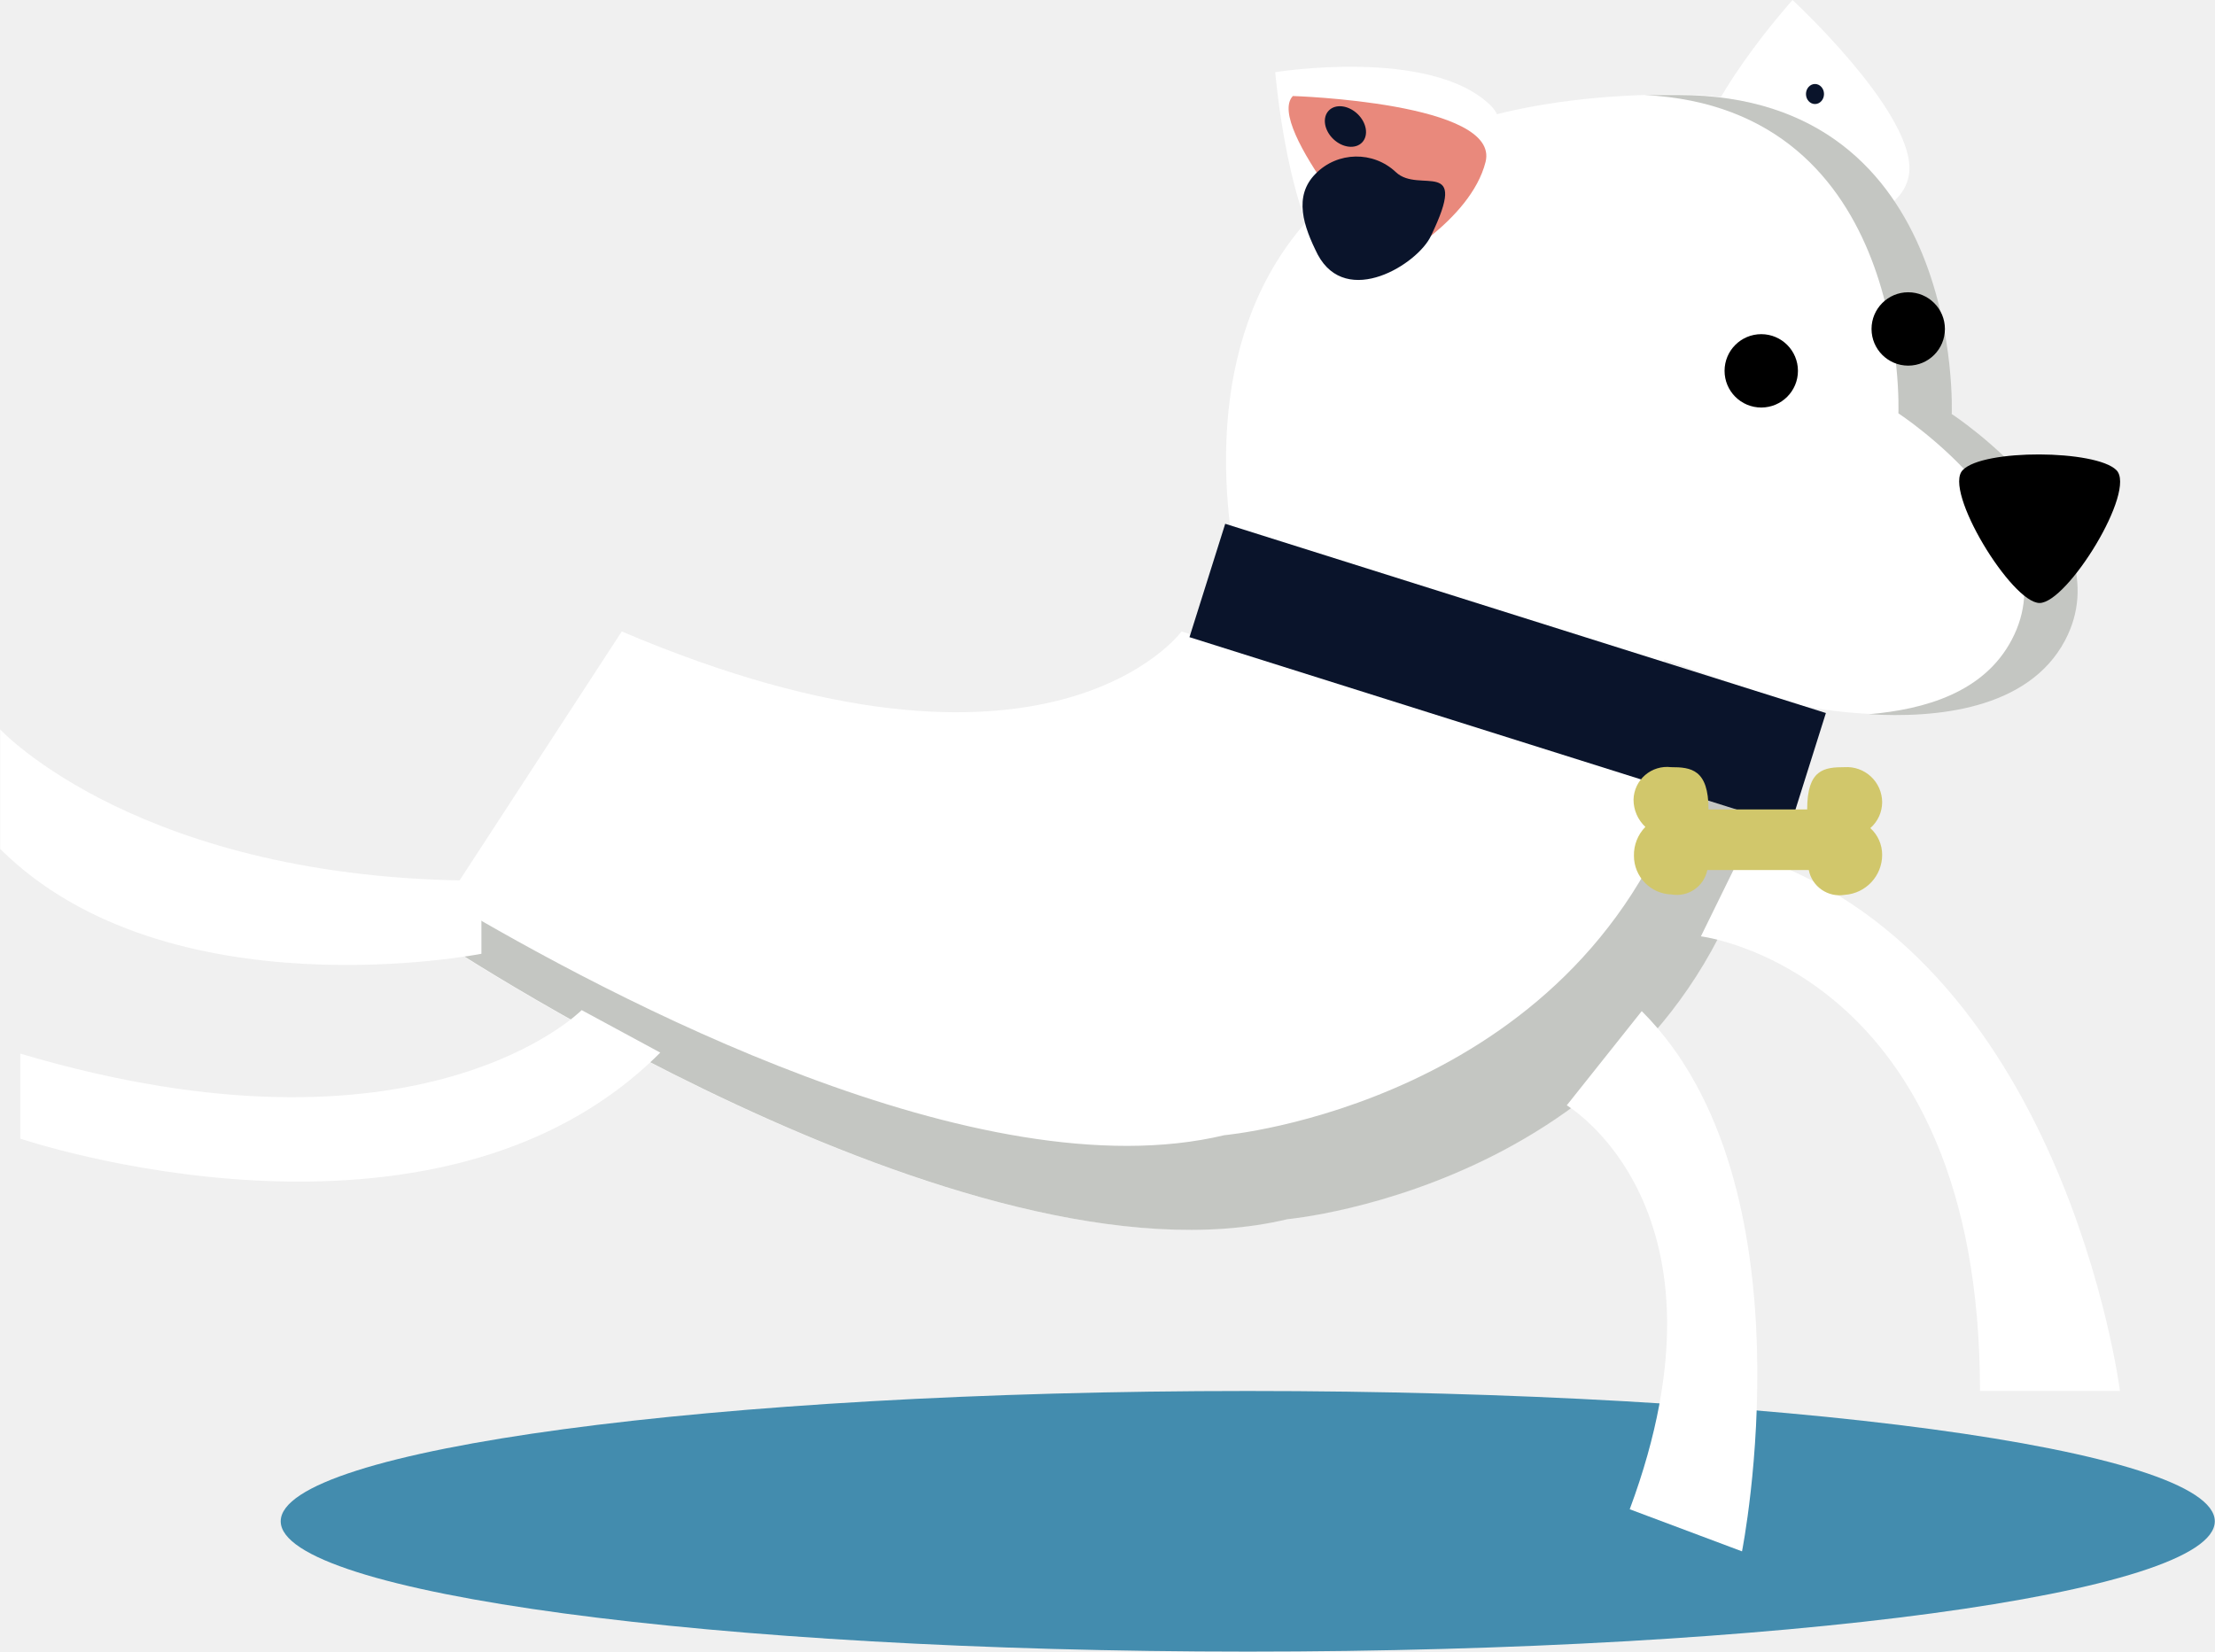
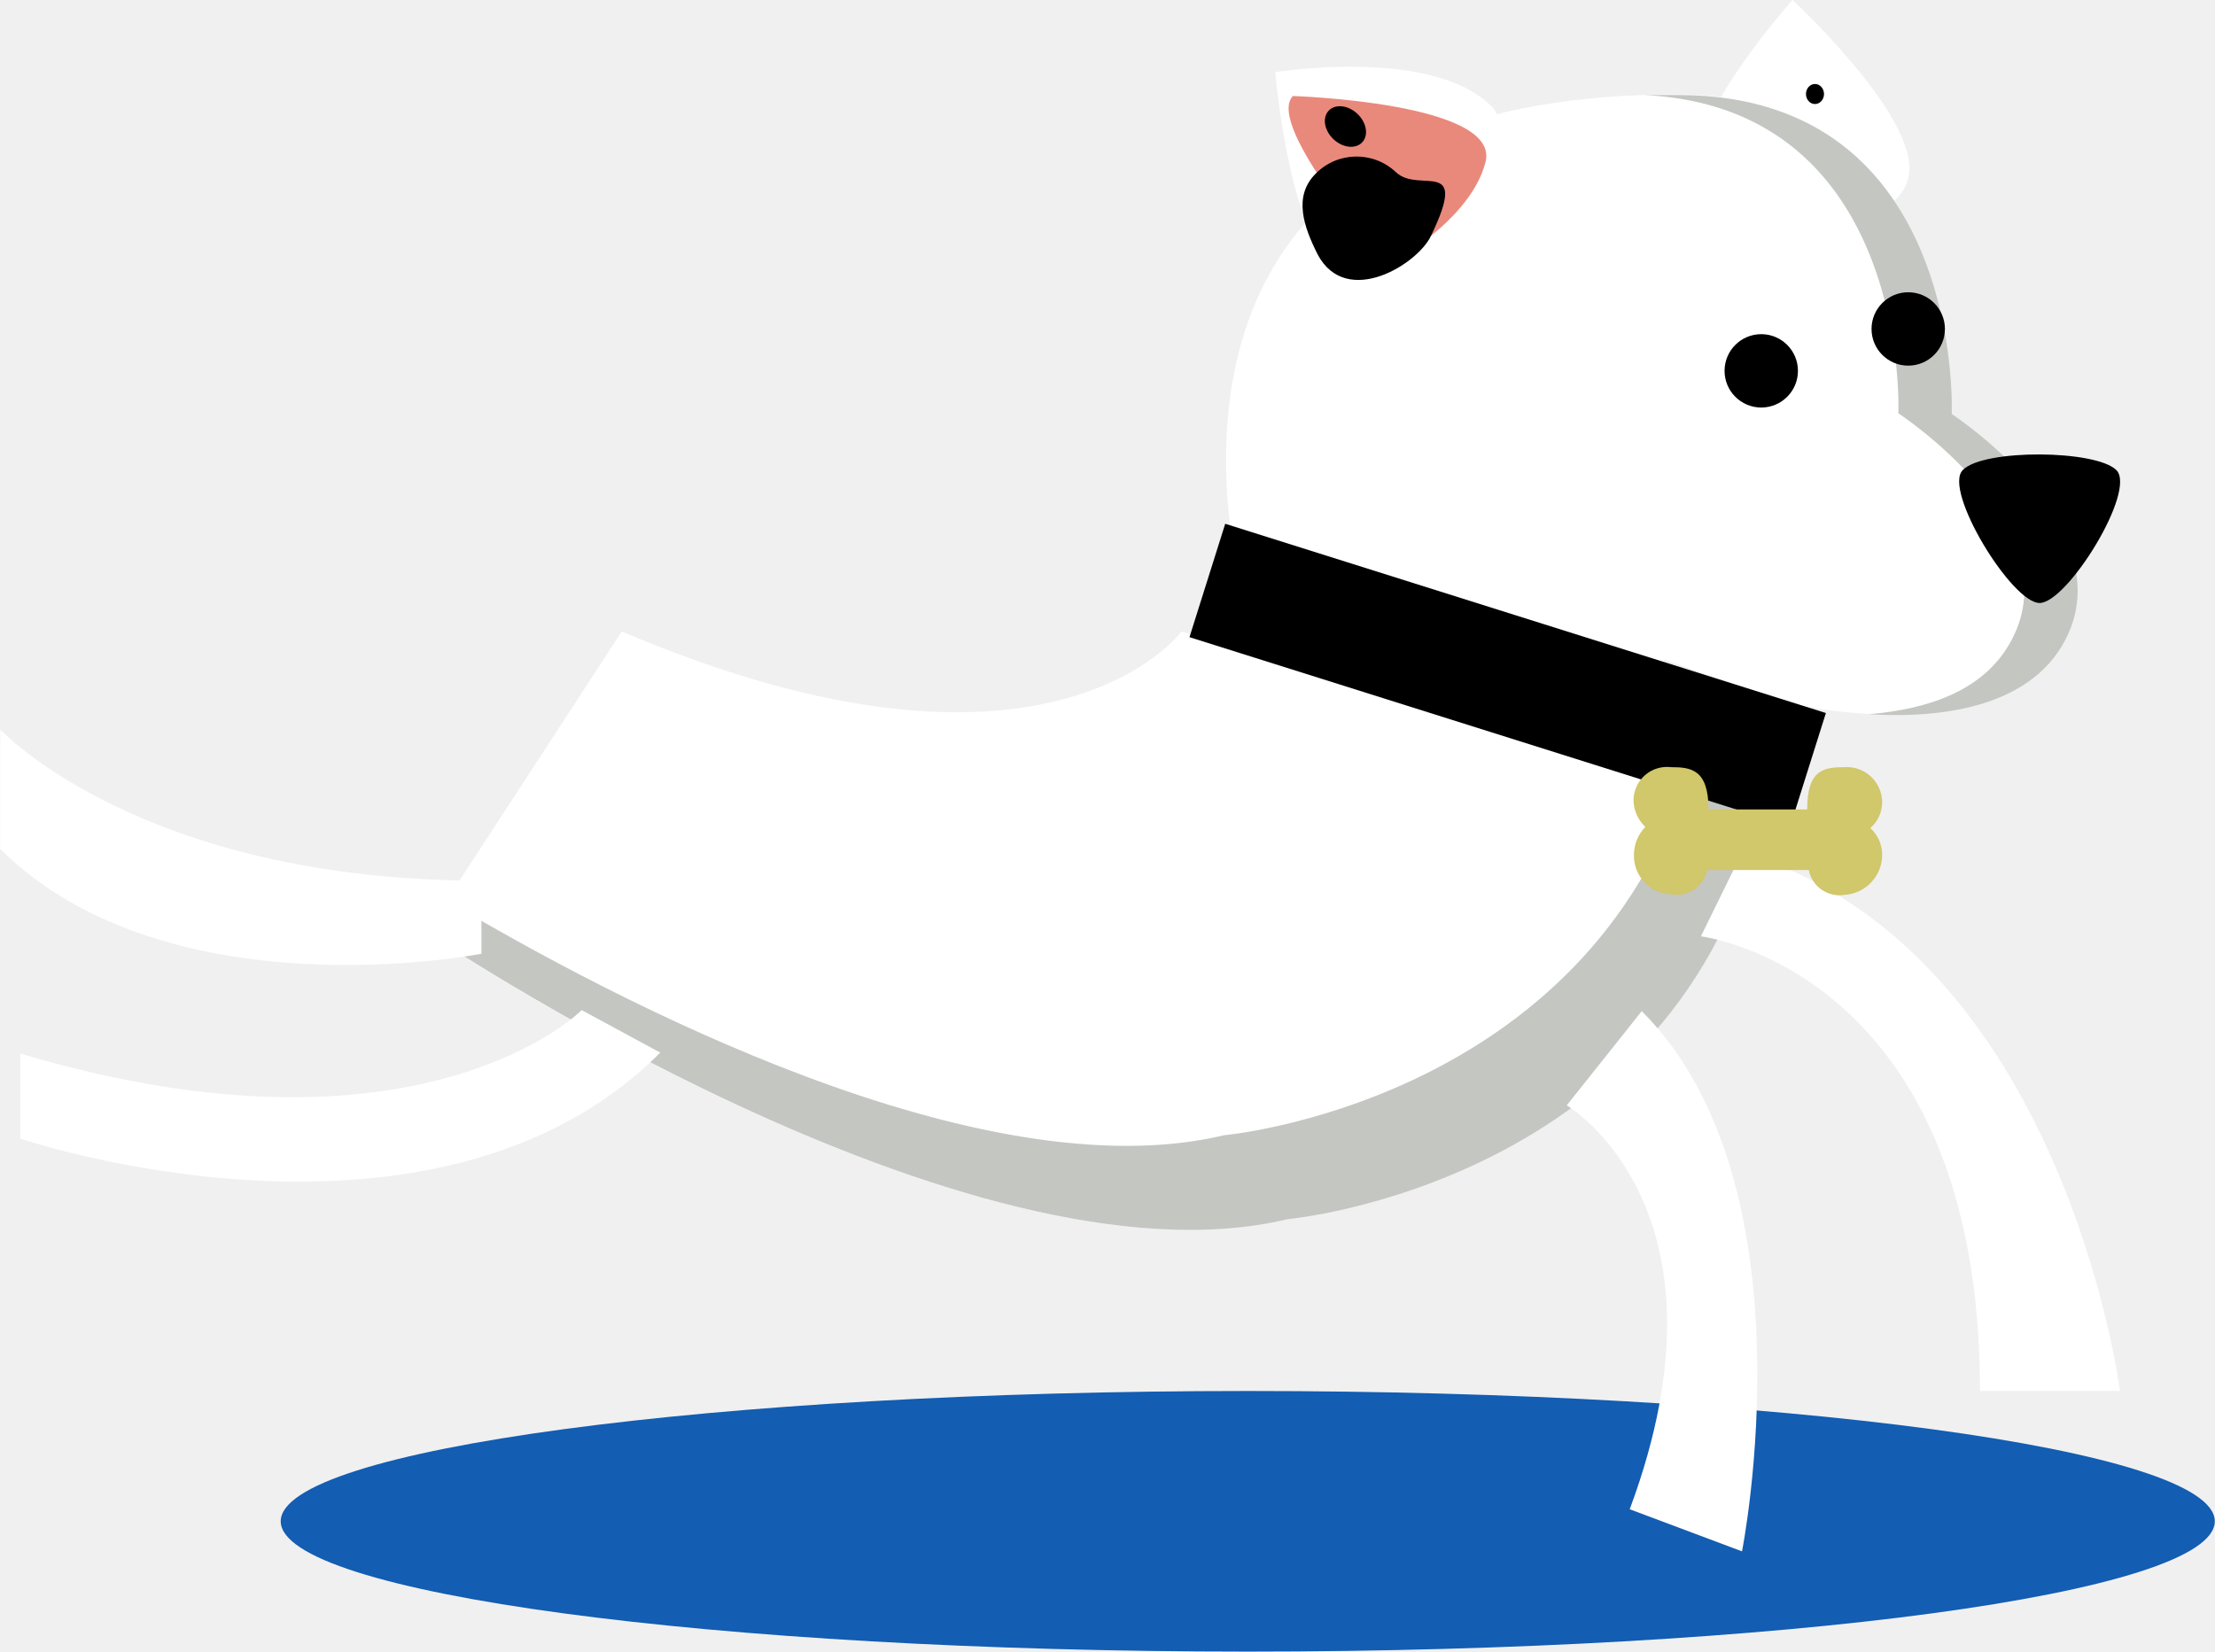
<svg xmlns="http://www.w3.org/2000/svg" id="Layer_9" data-name="Layer 9" viewBox="0 0 110.47 82.39">
  <defs>
-     <style>.cls-1{fill:#438cae;}.cls-2,.cls-5{fill:#fff;}.cls-2,.cls-4,.cls-6,.cls-7,.cls-8,.cls-9{fill-rule:evenodd;}.cls-3,.cls-9{fill:#0a142b;}.cls-4{fill:#c4c6c2;}.cls-6{fill:#d1c76b;}.cls-8{fill:#e9897c;}</style>
+     <style>.cls-1{fill:#135db2;}.cls-2,.cls-5{fill:#fff;}.cls-2,.cls-4,.cls-6,.cls-7,.cls-8,.cls-9{fill-rule:evenodd;}.cls-3,.cls-9{fill:#000;}.cls-4{fill:#c4c6c2;}.cls-6{fill:#d1c76b;}.cls-8{fill:#e9897c;}</style>
  </defs>
  <ellipse class="cls-1" cx="62.23" cy="75.89" rx="48.23" ry="6.5" />
  <path class="cls-2" d="M1012.22,588c0-3-5.83-8.39-5.83-8.39s-4.85,5.39-4.85,8.39C1001.53,592,1012.22,592,1012.22,588Z" transform="translate(-916.99 -579.61)" />
  <ellipse class="cls-3" cx="90.52" cy="4.69" rx="0.45" ry="0.5" />
  <path class="cls-2" d="M1004.92,620.18l-29-9.07s-6.63,9.07-27.92,0l-9.77,15s26.87,18.15,42.92,14.31C981.19,640.42,1000.73,638.68,1004.92,620.18Z" transform="translate(-916.99 -579.61)" />
  <path class="cls-4" d="M978.05,636.24s17.41-1.56,22.88-17.3l4,1.25c-4.19,18.49-23.73,20.24-23.73,20.24-16.05,3.84-42.92-14.31-42.92-14.31l1-1.58C947.47,629.41,965.87,639.15,978.05,636.24Z" transform="translate(-916.99 -579.61)" />
  <path class="cls-2" d="M1022.72,649s-2.79-22-18.84-26.88l-2.06,4.2s13.92,1.68,13.92,22.68h7Z" transform="translate(-916.99 -579.61)" />
  <path class="cls-2" d="M1003.87,657s3.65-18.31-5-26.95l-3.74,4.7s8.72,5.15,3.14,20.15Z" transform="translate(-916.99 -579.61)" />
  <path class="cls-2" d="M918,636.41s20.66,7,31.92-4.29L946,630s-8,8.11-28,2.17v4.19Z" transform="translate(-916.99 -579.61)" />
  <path class="cls-2" d="M917,616s7,7.54,24,7.54v3.65s-15.63,3.08-24-5.23v-6Z" transform="translate(-916.99 -579.61)" />
  <ellipse class="cls-5" cx="83.39" cy="16.5" rx="3.66" ry="4.01" />
  <path class="cls-2" d="M1000.66,584.32c14.29,0,13.63,15.91,13.63,15.91s8.64,5.65,5.65,11.3-13.63,3.19-13.63,3.19l-6.32-2.21v2.33l-20.61-4S970.41,584.32,1000.66,584.32Z" transform="translate(-916.99 -579.61)" />
  <path class="cls-4" d="M1017.32,611.53c3-5.65-5.65-11.3-5.65-11.3S1012.3,585,999,584.35c0.55,0,1.12,0,1.7,0,14.29,0,13.63,15.91,13.63,15.91s8.64,5.65,5.65,11.3c-1.84,3.47-6.48,3.88-9.79,3.68C1013,615,1015.94,614.15,1017.32,611.53Z" transform="translate(-916.99 -579.61)" />
  <polygon class="cls-4" points="81 32.9 83 33.85 83 35.23 81 34.73 81 32.9" />
  <rect class="cls-3" x="976.48" y="610.33" width="31.41" height="5.93" transform="translate(837.19 916.81) rotate(-162.51)" />
  <path class="cls-6" d="M999.05,620.86a1.86,1.86,0,0,1-.59-1.36,1.67,1.67,0,0,1,1.87-1.62c1,0,1.87.11,1.87,2.11h4.92c0-2,.84-2.11,1.87-2.11a1.76,1.76,0,0,1,1.87,1.74,1.72,1.72,0,0,1-.59,1.3,1.79,1.79,0,0,1,.59,1.33,2,2,0,0,1-1.87,2,1.56,1.56,0,0,1-1.79-1.24h-5.06a1.55,1.55,0,0,1-1.79,1.22,1.93,1.93,0,0,1-1.87-1.93A2,2,0,0,1,999.05,620.86Z" transform="translate(-916.99 -579.61)" />
  <path class="cls-7" d="M1014.88,603.06c-1,1,2.44,6.63,3.83,6.63s4.86-5.61,3.83-6.63S1015.89,602,1014.88,603.06Z" transform="translate(-916.99 -579.61)" />
  <path class="cls-2" d="M991.3,584.84c-3-2.88-10.71-1.63-10.71-1.63s0.64,7.69,2.92,9.85S994,587.37,991.3,584.84Z" transform="translate(-916.99 -579.61)" />
  <path class="cls-8" d="M981.47,584.4s10.36,0.32,9.61,3.29-4.87,5.14-4.87,5.14S980.05,585.89,981.47,584.4Z" transform="translate(-916.99 -579.61)" />
  <path class="cls-9" d="M982.71,592.31c1.44,2.69,5,.47,5.65-0.94,1.93-4-.59-2.07-1.75-3.17a2.86,2.86,0,0,0-4,.07C981.48,589.4,982,590.9,982.71,592.31Z" transform="translate(-916.99 -579.61)" />
  <ellipse class="cls-3" cx="984.11" cy="585.99" rx="0.87" ry="1.15" transform="translate(-1035.16 317.56) rotate(-46.54)" />
  <circle cx="95.17" cy="16.41" r="1.83" />
  <circle cx="87.84" cy="18.5" r="1.83" />
</svg>
